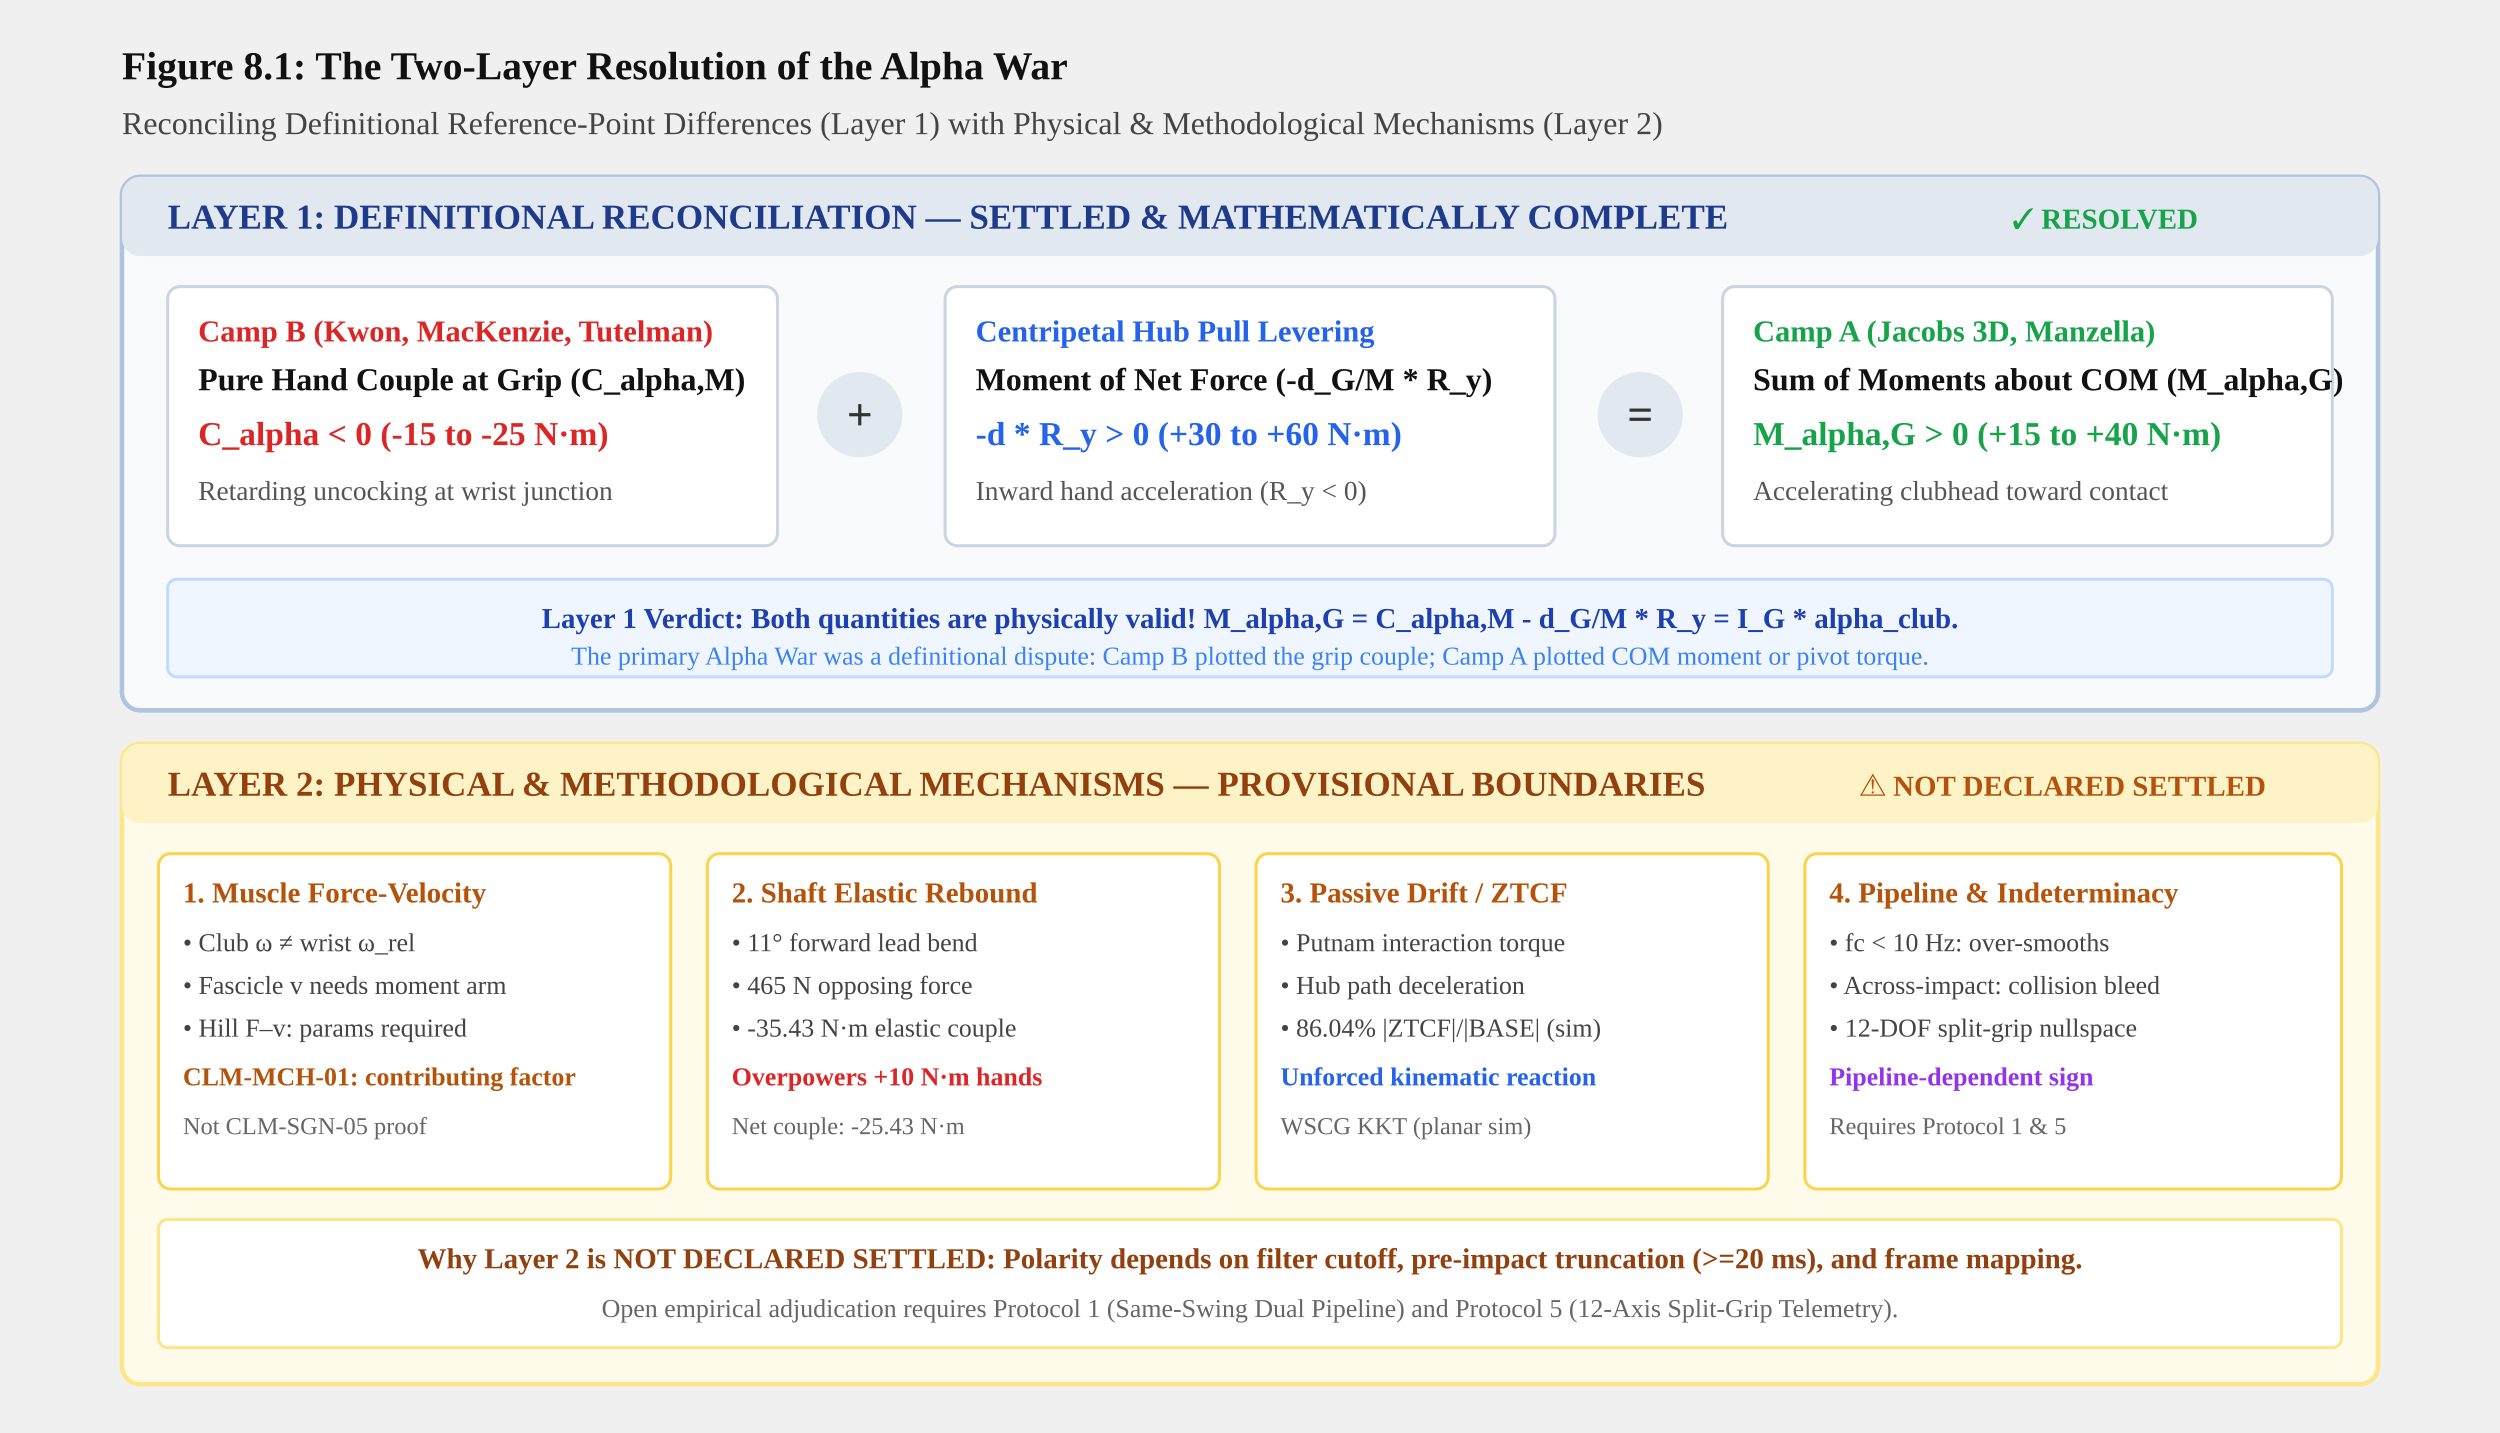
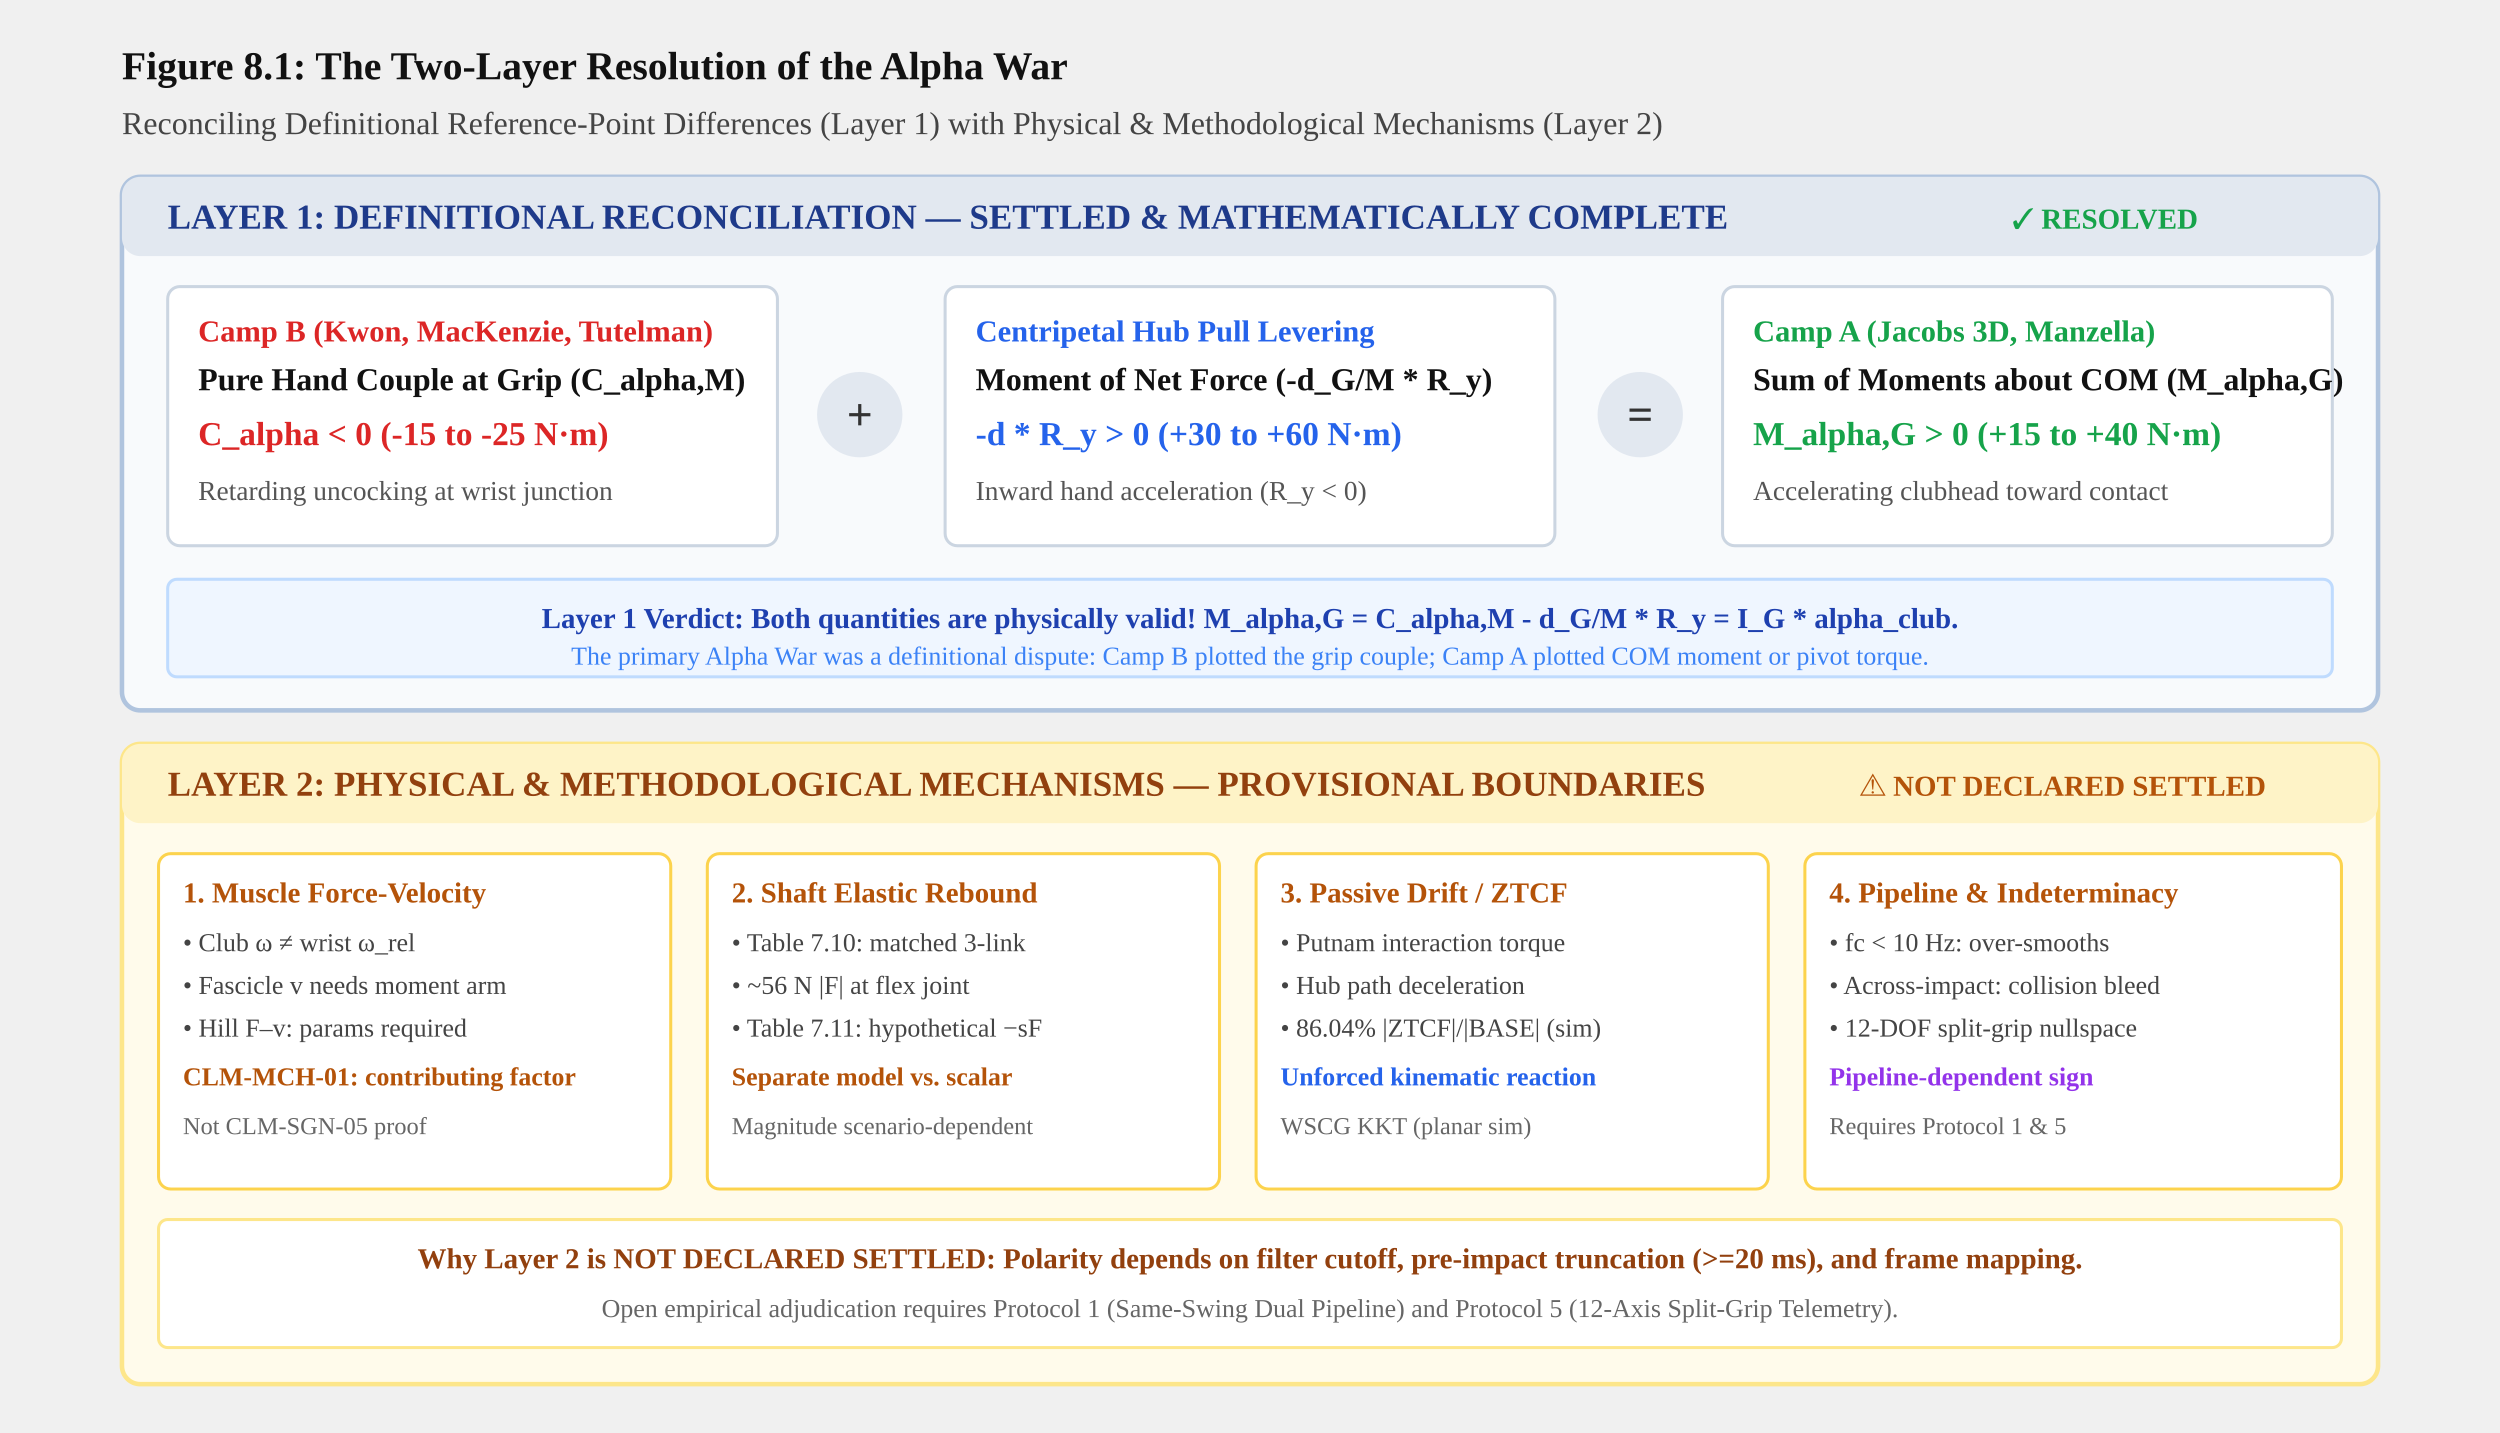
<svg xmlns="http://www.w3.org/2000/svg" width="820" height="470" viewBox="0 0 820 470" role="img">
  <defs>
    <marker id="arrowHead" viewBox="0 0 10 10" refX="6" refY="5" markerWidth="6" markerHeight="6" orient="auto-start-reverse">
      <path d="M 0 1 L 10 5 L 0 9 z" fill="#333" />
    </marker>
    <marker id="arrowGreenL" viewBox="0 0 10 10" refX="6" refY="5" markerWidth="6" markerHeight="6" orient="auto-start-reverse">
      <path d="M 0 1 L 10 5 L 0 9 z" fill="#2ca02c" />
    </marker>
  </defs>
  <text x="40" y="26" font-size="13" font-weight="bold" fill="#111">Figure 8.1: The Two-Layer Resolution of the Alpha War</text>
  <text x="40" y="44" font-size="10.5" fill="#444">Reconciling Definitional Reference-Point Differences (Layer 1) with Physical &amp; Methodological Mechanisms (Layer 2)</text>
  <rect x="40" y="58" width="740" height="175" fill="#f8fafc" stroke="#b0c4de" stroke-width="1.5" rx="6" />
  <rect x="40" y="58" width="740" height="26" fill="#e2e8f0" rx="6" />
  <text x="55" y="75" font-size="11.5" font-weight="bold" fill="#1e3a8a">LAYER 1: DEFINITIONAL RECONCILIATION — SETTLED &amp; MATHEMATICALLY COMPLETE</text>
  <text x="660" y="75" font-size="9.5" font-weight="bold" fill="#16a34a">✓ RESOLVED</text>
  <rect x="55" y="94" width="200" height="85" fill="#ffffff" stroke="#cbd5e1" rx="4" />
  <text x="65" y="112" font-size="10" font-weight="bold" fill="#dc2626">Camp B (Kwon, MacKenzie, Tutelman)</text>
  <text x="65" y="128" font-size="10.5" font-weight="bold" fill="#111">Pure Hand Couple at Grip (C_alpha,M)</text>
  <text x="65" y="146" font-size="11" font-weight="bold" fill="#dc2626">C_alpha &lt; 0  (-15 to -25 N·m)</text>
  <text x="65" y="164" font-size="9" fill="#555">Retarding uncocking at wrist junction</text>
  <circle cx="282" cy="136" r="14" fill="#e2e8f0" />
  <text x="282" y="141" font-size="15" font-weight="bold" text-anchor="middle" fill="#333">+</text>
  <rect x="310" y="94" width="200" height="85" fill="#ffffff" stroke="#cbd5e1" rx="4" />
  <text x="320" y="112" font-size="10" font-weight="bold" fill="#2563eb">Centripetal Hub Pull Levering</text>
  <text x="320" y="128" font-size="10.5" font-weight="bold" fill="#111">Moment of Net Force (-d_G/M * R_y)</text>
  <text x="320" y="146" font-size="11" font-weight="bold" fill="#2563eb">-d * R_y &gt; 0  (+30 to +60 N·m)</text>
  <text x="320" y="164" font-size="9" fill="#555">Inward hand acceleration (R_y &lt; 0)</text>
  <circle cx="538" cy="136" r="14" fill="#e2e8f0" />
  <text x="538" y="141" font-size="15" font-weight="bold" text-anchor="middle" fill="#333">=</text>
  <rect x="565" y="94" width="200" height="85" fill="#ffffff" stroke="#cbd5e1" rx="4" />
  <text x="575" y="112" font-size="10" font-weight="bold" fill="#16a34a">Camp A (Jacobs 3D, Manzella)</text>
  <text x="575" y="128" font-size="10.5" font-weight="bold" fill="#111">Sum of Moments about COM (M_alpha,G)</text>
  <text x="575" y="146" font-size="11" font-weight="bold" fill="#16a34a">M_alpha,G &gt; 0  (+15 to +40 N·m)</text>
  <text x="575" y="164" font-size="9" fill="#555">Accelerating clubhead toward contact</text>
  <rect x="55" y="190" width="710" height="32" fill="#eff6ff" stroke="#bfdbfe" rx="3" />
  <text x="410" y="206" font-size="9.5" font-weight="bold" text-anchor="middle" fill="#1e40af">
    Layer 1 Verdict: Both quantities are physically valid! M_alpha,G = C_alpha,M - d_G/M * R_y = I_G * alpha_club.
  </text>
  <text x="410" y="218" font-size="8.5" text-anchor="middle" fill="#3b82f6">
    The primary Alpha War was a definitional dispute: Camp B plotted the grip couple; Camp A plotted COM moment or pivot torque.
  </text>
  <rect x="40" y="244" width="740" height="210" fill="#fffbeb" stroke="#fde68a" stroke-width="1.5" rx="6" />
  <rect x="40" y="244" width="740" height="26" fill="#fef3c7" rx="6" />
  <text x="55" y="261" font-size="11.5" font-weight="bold" fill="#92400e">LAYER 2: PHYSICAL &amp; METHODOLOGICAL MECHANISMS — PROVISIONAL BOUNDARIES</text>
  <text x="610" y="261" font-size="9.5" font-weight="bold" fill="#b45309">⚠ NOT DECLARED SETTLED</text>
  <rect x="52" y="280" width="168" height="110" fill="#ffffff" stroke="#fcd34d" rx="4" />
  <text x="60" y="296" font-size="9.5" font-weight="bold" fill="#b45309">1. Muscle Force-Velocity</text>
  <text x="60" y="312" font-size="8.5" fill="#444">• Club ω ≠ wrist ω_rel</text>
  <text x="60" y="326" font-size="8.5" fill="#444">• Fascicle v needs moment arm</text>
  <text x="60" y="340" font-size="8.5" fill="#444">• Hill F–v: params required</text>
  <text x="60" y="356" font-size="8.5" font-weight="bold" fill="#b45309">CLM-MCH-01: contributing factor</text>
  <text x="60" y="372" font-size="8" fill="#666">Not CLM-SGN-05 proof</text>
  <rect x="232" y="280" width="168" height="110" fill="#ffffff" stroke="#fcd34d" rx="4" />
  <text x="240" y="296" font-size="9.5" font-weight="bold" fill="#b45309">2. Shaft Elastic Rebound</text>
-   <text x="240" y="312" font-size="8.5" fill="#444">• 11° forward lead bend</text>
-   <text x="240" y="326" font-size="8.5" fill="#444">• 465 N opposing force</text>
-   <text x="240" y="340" font-size="8.5" fill="#444">• -35.43 N·m elastic couple</text>
-   <text x="240" y="356" font-size="8.5" font-weight="bold" fill="#dc2626">Overpowers +10 N·m hands</text>
-   <text x="240" y="372" font-size="8" fill="#666">Net couple: -25.43 N·m</text>
+   <text x="240" y="312" font-size="8.5" fill="#444">• Table 7.10: matched 3-link</text>
+   <text x="240" y="326" font-size="8.5" fill="#444">• ~56 N |F| at flex joint</text>
+   <text x="240" y="340" font-size="8.5" fill="#444">• Table 7.11: hypothetical −sF</text>
+   <text x="240" y="356" font-size="8.5" font-weight="bold" fill="#b45309">Separate model vs. scalar</text>
+   <text x="240" y="372" font-size="8" fill="#666">Magnitude scenario-dependent</text>
  <rect x="412" y="280" width="168" height="110" fill="#ffffff" stroke="#fcd34d" rx="4" />
  <text x="420" y="296" font-size="9.5" font-weight="bold" fill="#b45309">3. Passive Drift / ZTCF</text>
  <text x="420" y="312" font-size="8.5" fill="#444">• Putnam interaction torque</text>
  <text x="420" y="326" font-size="8.5" fill="#444">• Hub path deceleration</text>
  <text x="420" y="340" font-size="8.5" fill="#444">• 86.04% |ZTCF|/|BASE| (sim)</text>
  <text x="420" y="356" font-size="8.5" font-weight="bold" fill="#2563eb">Unforced kinematic reaction</text>
  <text x="420" y="372" font-size="8" fill="#666">WSCG KKT (planar sim)</text>
  <rect x="592" y="280" width="176" height="110" fill="#ffffff" stroke="#fcd34d" rx="4" />
  <text x="600" y="296" font-size="9.5" font-weight="bold" fill="#b45309">4. Pipeline &amp; Indeterminacy</text>
  <text x="600" y="312" font-size="8.5" fill="#444">• fc &lt; 10 Hz: over-smooths</text>
  <text x="600" y="326" font-size="8.5" fill="#444">• Across-impact: collision bleed</text>
  <text x="600" y="340" font-size="8.5" fill="#444">• 12-DOF split-grip nullspace</text>
  <text x="600" y="356" font-size="8.5" font-weight="bold" fill="#9333ea">Pipeline-dependent sign</text>
  <text x="600" y="372" font-size="8" fill="#666">Requires Protocol 1 &amp; 5</text>
  <rect x="52" y="400" width="716" height="42" fill="#fff" stroke="#fde68a" rx="3" />
  <text x="410" y="416" font-size="9.5" font-weight="bold" text-anchor="middle" fill="#92400e">
    Why Layer 2 is NOT DECLARED SETTLED: Polarity depends on filter cutoff, pre-impact truncation (&gt;=20 ms), and frame mapping.
  </text>
  <text x="410" y="432" font-size="8.5" text-anchor="middle" fill="#666">
    Open empirical adjudication requires Protocol 1 (Same-Swing Dual Pipeline) and Protocol 5 (12-Axis Split-Grip Telemetry).
  </text>
</svg>
